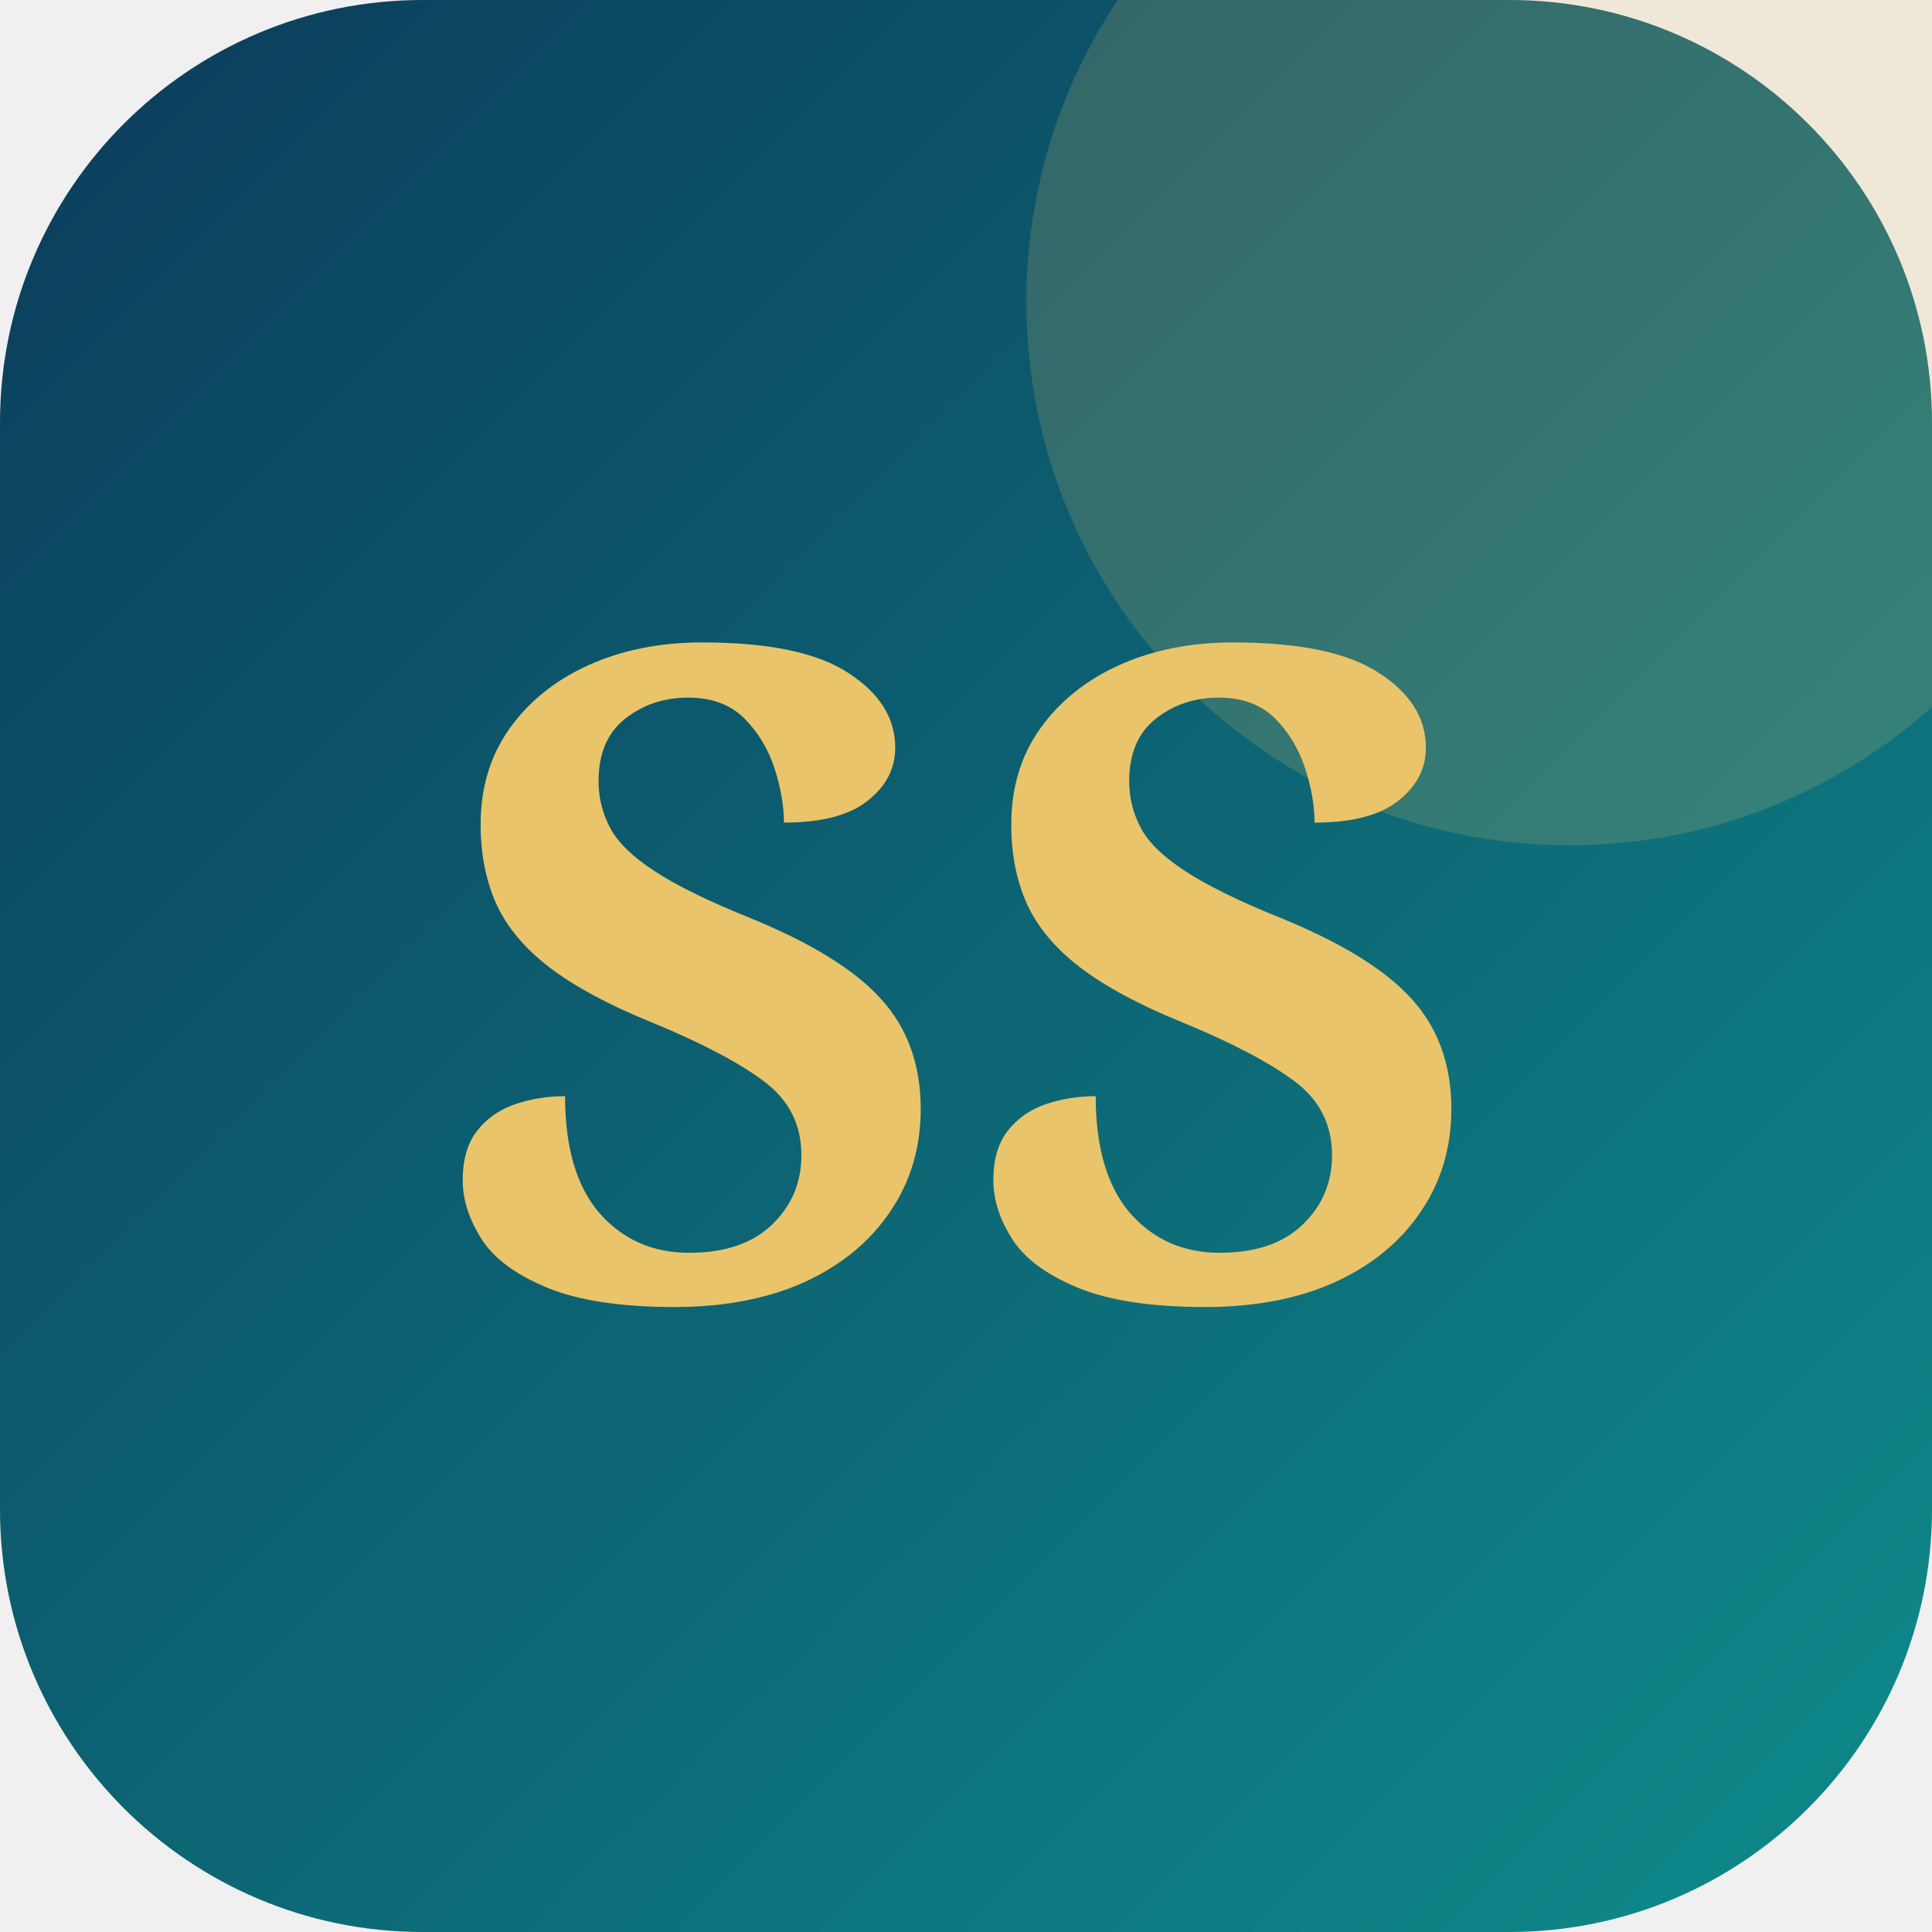
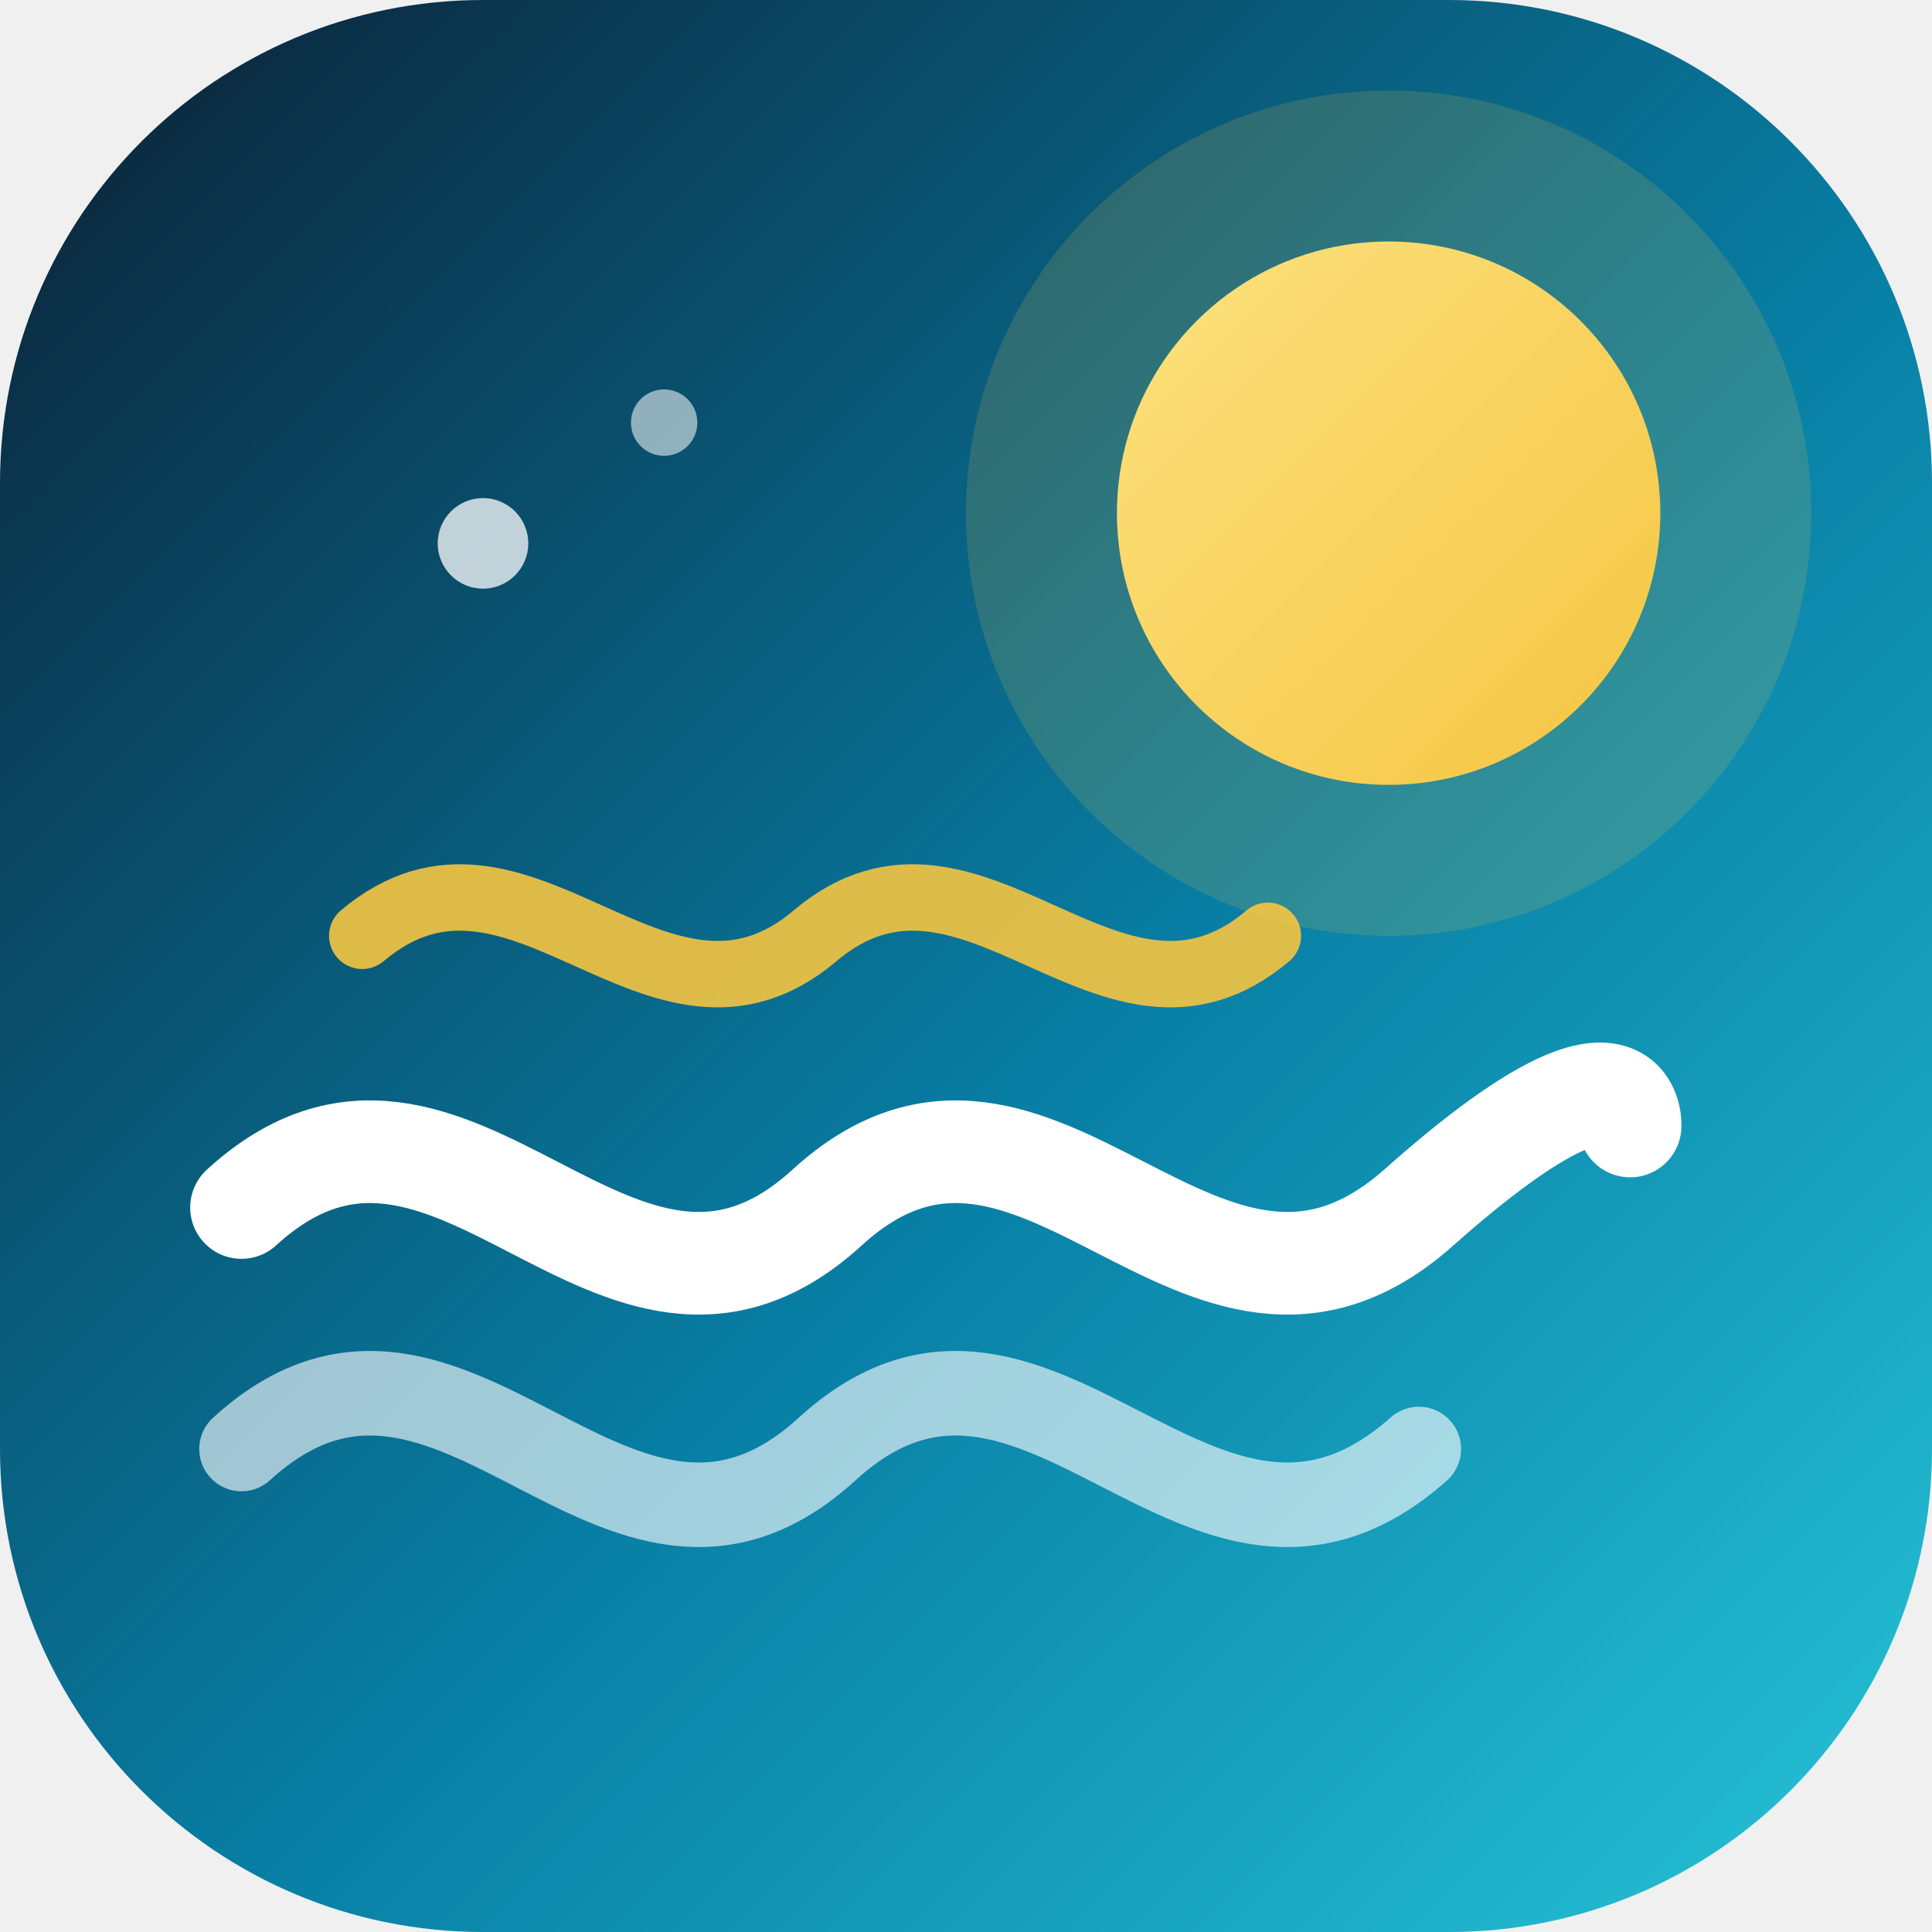
- <svg xmlns="http://www.w3.org/2000/svg" viewBox="0 0 64 64">
+ <svg xmlns="http://www.w3.org/2000/svg" viewBox="0 0 64 64" role="img" aria-label="Salinas Serviços">
  <defs>
-     <linearGradient id="g" x1="0" y1="0" x2="1" y2="1">
-       <stop offset="0" stop-color="#0b3b5a" />
-       <stop offset="1" stop-color="#0e8c8c" />
+     <linearGradient id="ocean" x1="0" y1="0" x2="1" y2="1">
+       <stop offset="0" stop-color="#0b1f33" />
+       <stop offset=".55" stop-color="#087ea4" />
+       <stop offset="1" stop-color="#27c5d9" />
+     </linearGradient>
+     <linearGradient id="sun" x1="0" y1="0" x2="1" y2="1">
+       <stop offset="0" stop-color="#ffe78b" />
+       <stop offset="1" stop-color="#f5c542" />
    </linearGradient>
  </defs>
-   <rect width="64" height="64" rx="14" fill="url(#g)" />
-   <circle cx="52" cy="10" r="18" fill="#e9c46a" opacity=".18" />
-   <text x="32" y="43" text-anchor="middle" font-family="Georgia, serif" font-size="30" font-weight="700" fill="#e9c46a">SS</text>
+   <rect width="64" height="64" rx="16" fill="url(#ocean)" />
+   <circle cx="46" cy="17" r="9" fill="url(#sun)" />
+   <circle cx="46" cy="17" r="14" fill="#f5c542" opacity=".16" />
+   <path d="M8 40c7-6.4 12.4 6.4 19.4 0S39.8 46.4 47 40s7-2.7 7-2.7" fill="none" stroke="#fff" stroke-width="3.4" stroke-linecap="round" />
+   <path d="M8 48c7-6.4 12.4 6.4 19.4 0S39.8 54.4 47 48" fill="none" stroke="#fff" stroke-opacity=".62" stroke-width="2.8" stroke-linecap="round" />
+   <path d="M12 31c5.2-4.4 9.8 4.4 15 0s9.8 4.4 15 0" fill="none" stroke="#f5c542" stroke-opacity=".9" stroke-width="2.2" stroke-linecap="round" />
+   <circle cx="16" cy="18" r="1.5" fill="#fff" opacity=".75" />
+   <circle cx="22" cy="14" r="1.1" fill="#fff" opacity=".55" />
</svg>
